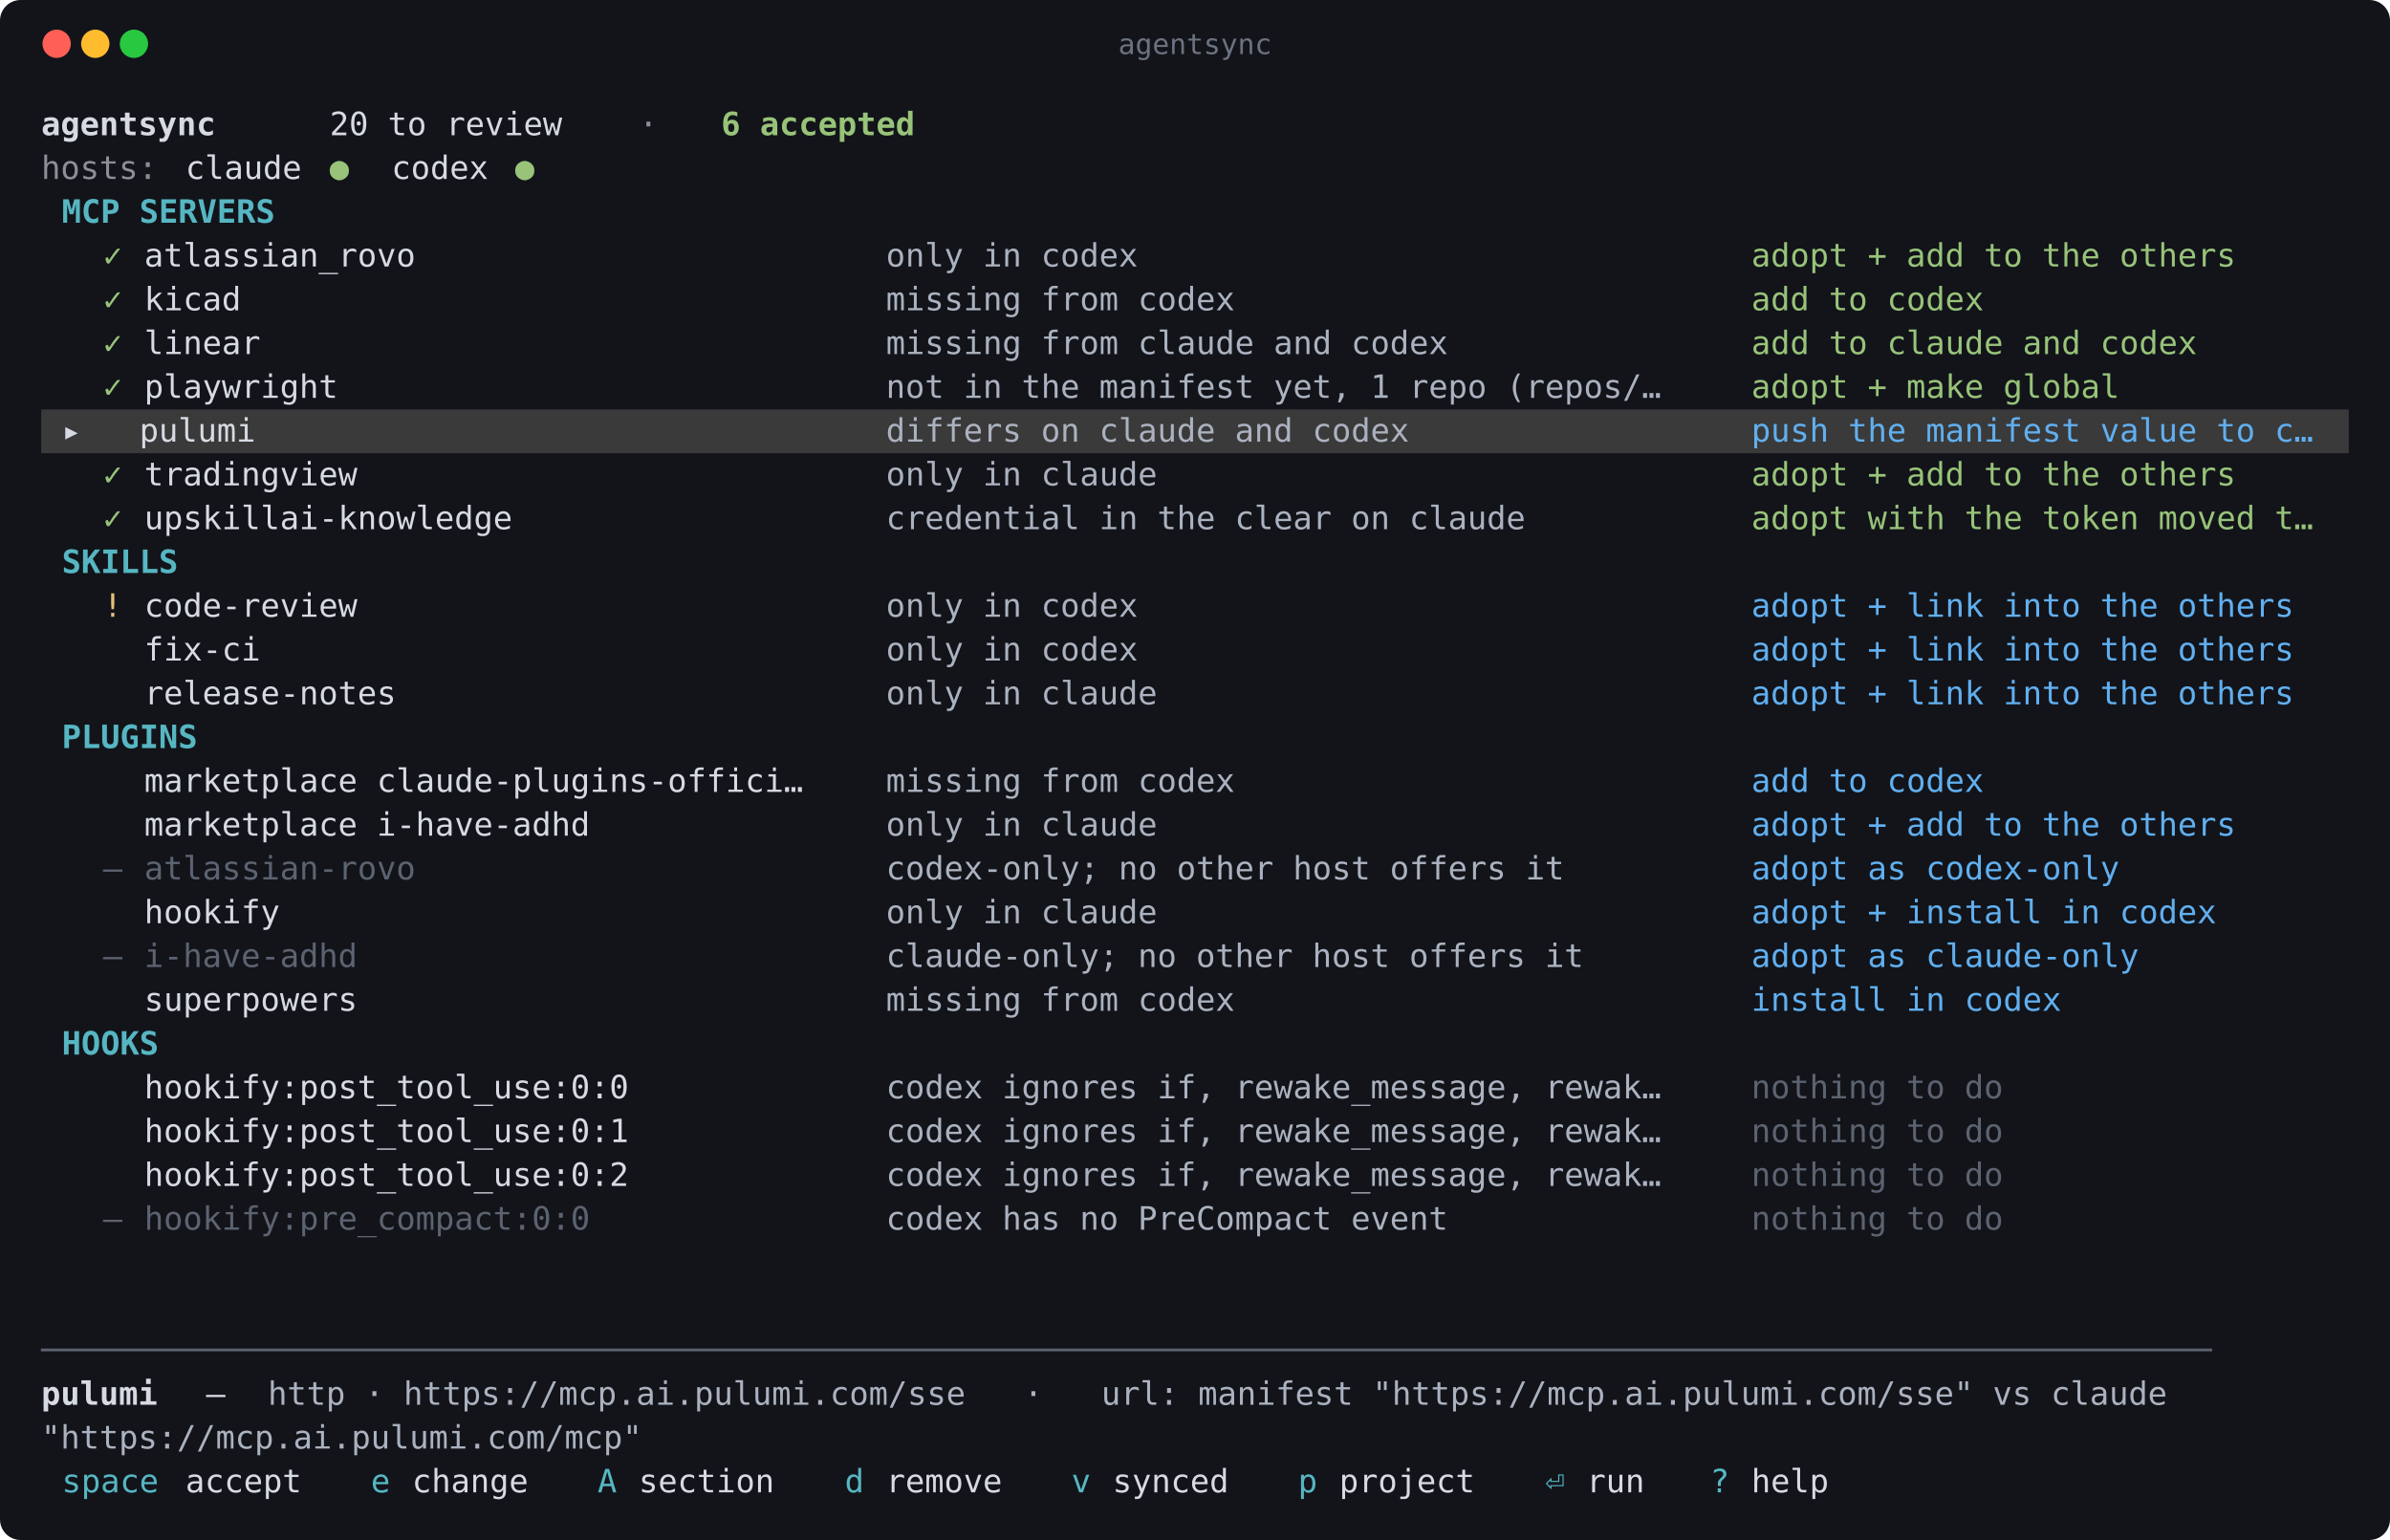
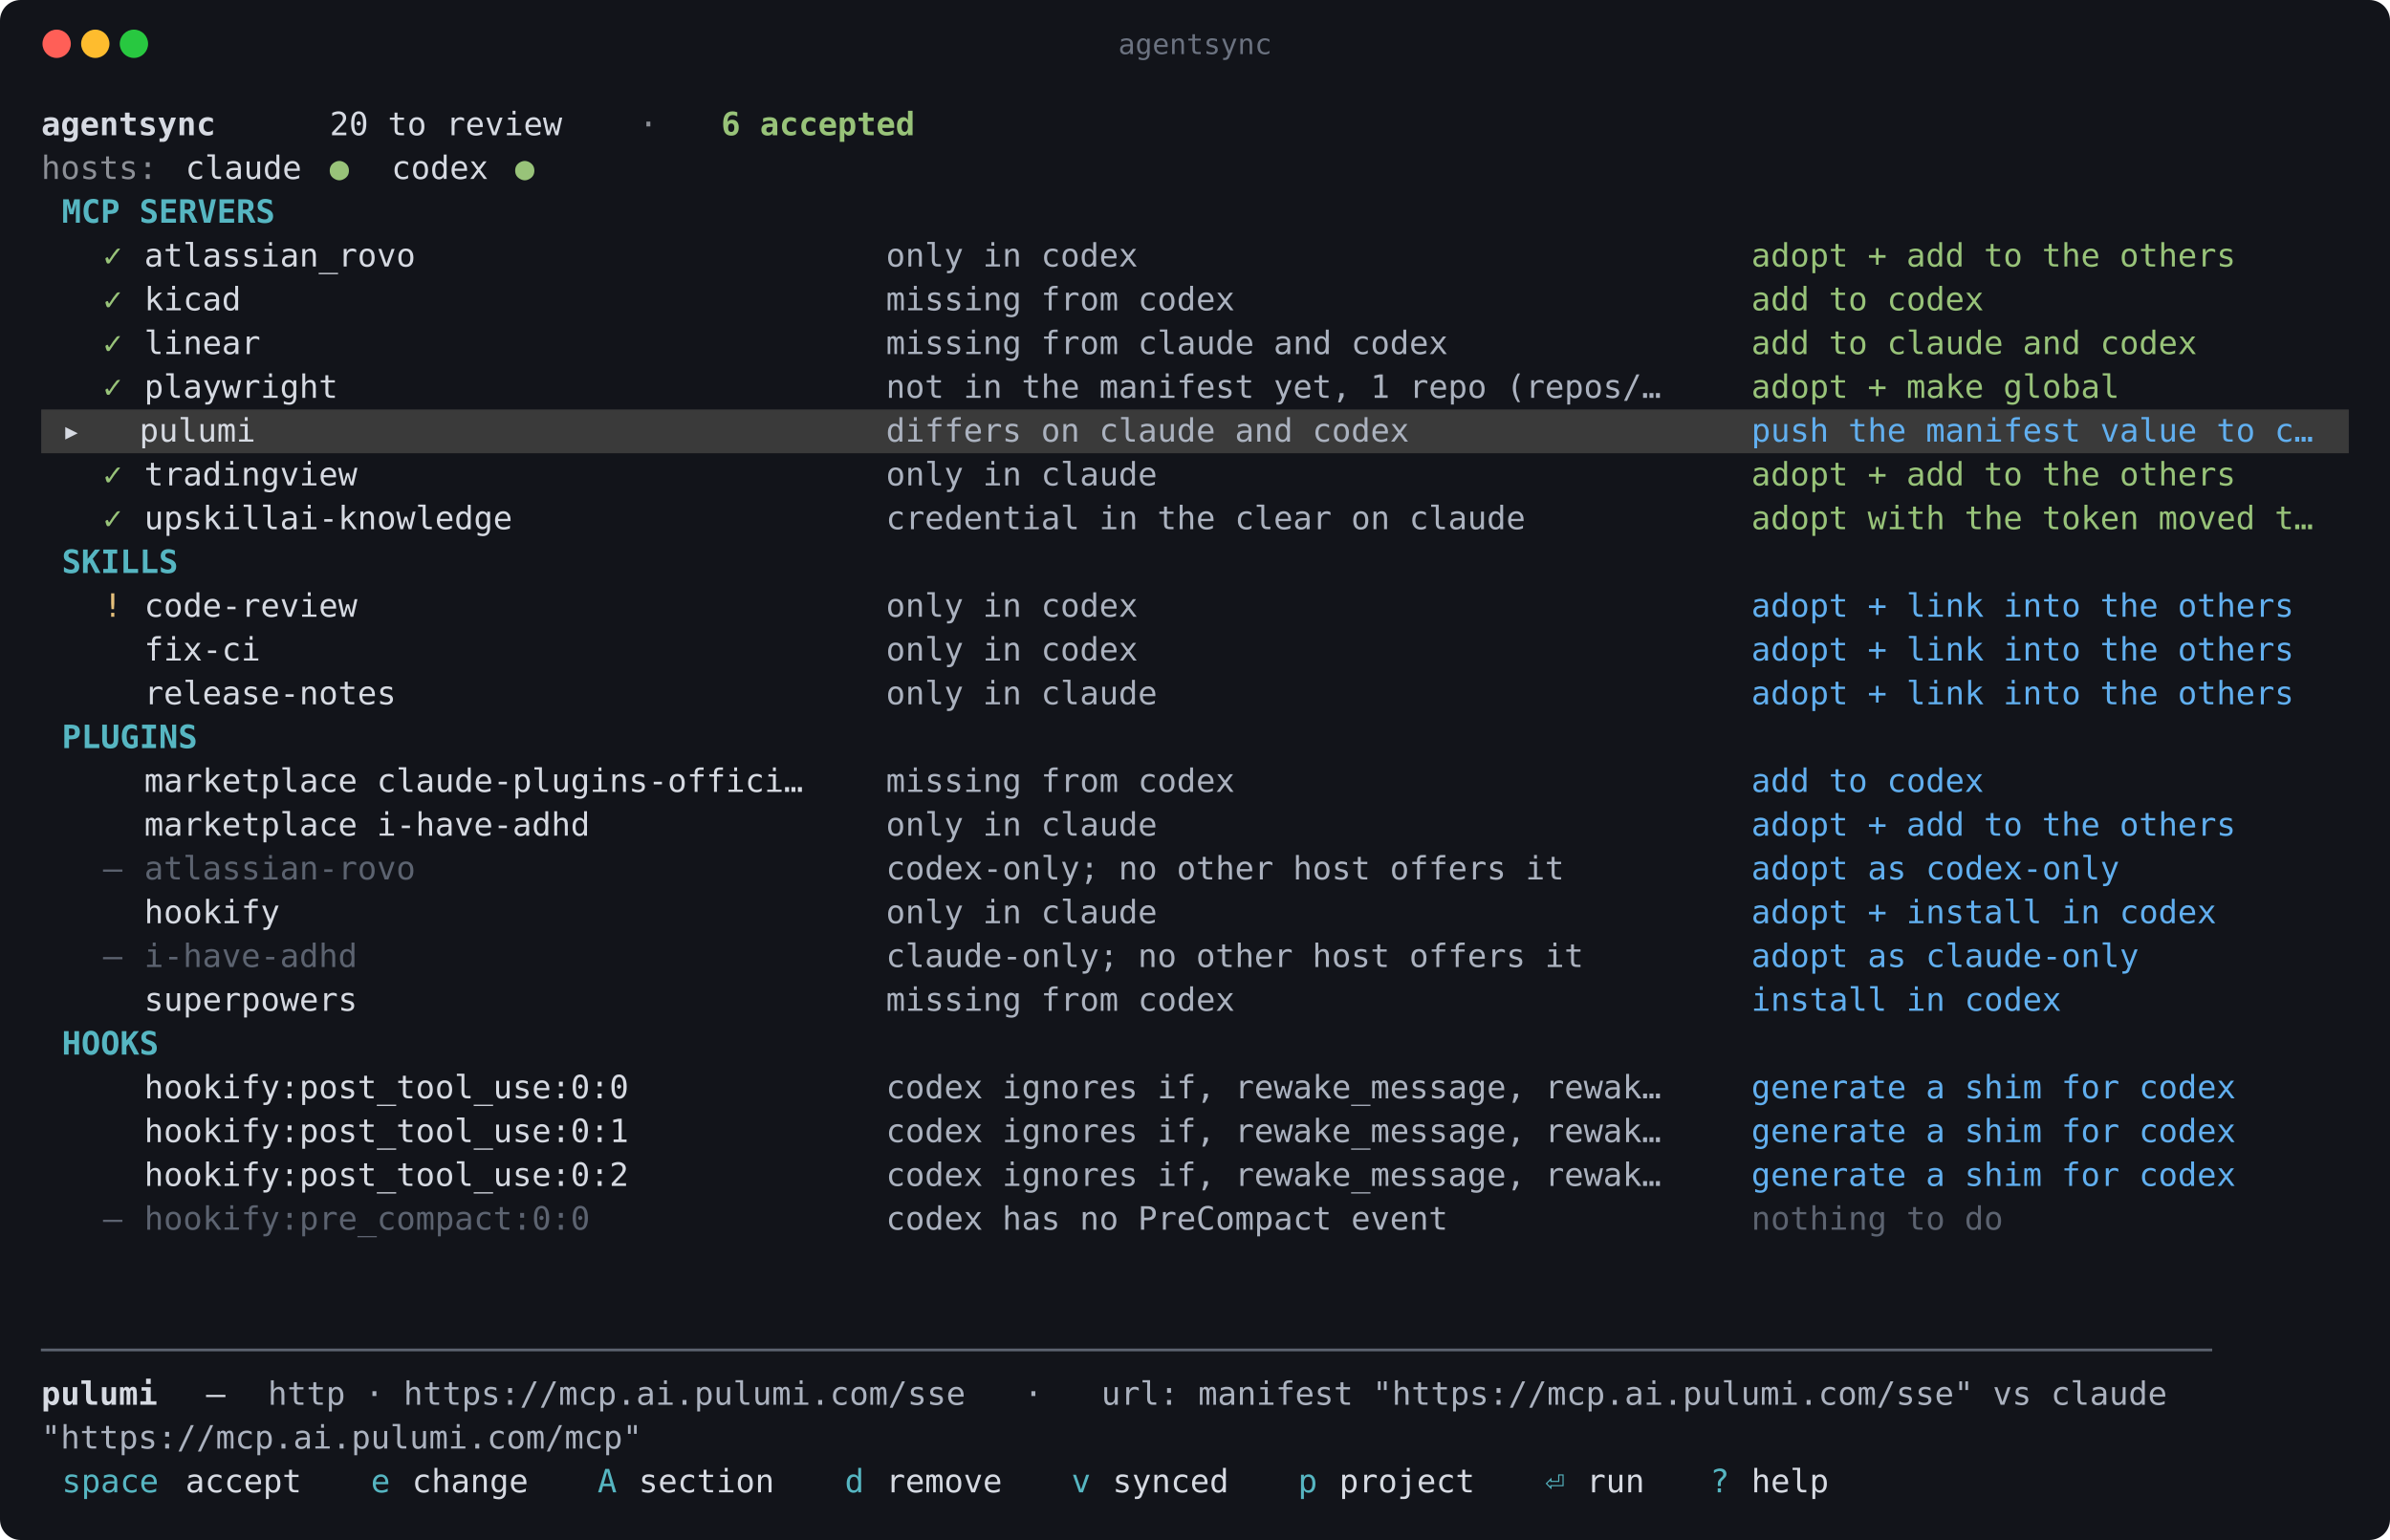
<svg xmlns="http://www.w3.org/2000/svg" width="928" height="598" viewBox="0 0 928 598" font-family="ui-monospace,SFMono-Regular,Menlo,Consolas,monospace" font-size="12.5">
  <rect width="928" height="598" rx="8" fill="#12141a" />
  <circle cx="22" cy="17" r="5.5" fill="#ff5f57" />
  <circle cx="37" cy="17" r="5.5" fill="#febc2e" />
  <circle cx="52" cy="17" r="5.5" fill="#28c840" />
  <text x="464" y="21" fill="#6b7280" text-anchor="middle" font-size="11">agentsync</text>
  <rect x="16.0" y="159.0" width="896.0" height="17.0" fill="#3a3a3a" />
  <text x="16.0" y="52.5" fill="#d6dae2" font-weight="600" xml:space="preserve">agentsync</text>
  <text x="128.0" y="52.5" fill="#d6dae2" xml:space="preserve">20 to review</text>
  <text x="248.0" y="52.5" fill="#d6dae2" opacity="0.62" xml:space="preserve">·</text>
  <text x="280.0" y="52.5" fill="#98c379" font-weight="600" xml:space="preserve">6 accepted</text>
  <text x="16.0" y="69.5" fill="#d6dae2" opacity="0.62" xml:space="preserve">hosts:</text>
  <text x="72.0" y="69.5" fill="#d6dae2" xml:space="preserve">claude</text>
  <text x="128.0" y="69.5" fill="#98c379" xml:space="preserve">●</text>
  <text x="152.0" y="69.5" fill="#d6dae2" xml:space="preserve">codex</text>
  <text x="200.0" y="69.5" fill="#98c379" xml:space="preserve">●</text>
  <text x="24.0" y="86.5" fill="#56b6c2" font-weight="600" xml:space="preserve">MCP SERVERS</text>
  <text x="40.0" y="103.5" fill="#98c379" xml:space="preserve">✓</text>
  <text x="56.0" y="103.5" fill="#d6dae2" xml:space="preserve">atlassian_rovo</text>
  <text x="344.0" y="103.5" fill="#abb2bf" xml:space="preserve">only in codex</text>
  <text x="680.0" y="103.5" fill="#98c379" xml:space="preserve">adopt + add to the others</text>
  <text x="40.0" y="120.5" fill="#98c379" xml:space="preserve">✓</text>
  <text x="56.0" y="120.5" fill="#d6dae2" xml:space="preserve">kicad</text>
  <text x="344.0" y="120.5" fill="#abb2bf" xml:space="preserve">missing from codex</text>
  <text x="680.0" y="120.5" fill="#98c379" xml:space="preserve">add to codex</text>
  <text x="40.0" y="137.5" fill="#98c379" xml:space="preserve">✓</text>
  <text x="56.0" y="137.5" fill="#d6dae2" xml:space="preserve">linear</text>
  <text x="344.0" y="137.5" fill="#abb2bf" xml:space="preserve">missing from claude and codex</text>
  <text x="680.0" y="137.5" fill="#98c379" xml:space="preserve">add to claude and codex</text>
  <text x="40.0" y="154.5" fill="#98c379" xml:space="preserve">✓</text>
  <text x="56.0" y="154.5" fill="#d6dae2" xml:space="preserve">playwright</text>
  <text x="344.0" y="154.5" fill="#abb2bf" xml:space="preserve">not in the manifest yet, 1 repo (repos/…</text>
  <text x="680.0" y="154.5" fill="#98c379" xml:space="preserve">adopt + make global</text>
  <text x="24.0" y="171.5" fill="#d6dae2" xml:space="preserve">▸   pulumi</text>
  <text x="344.0" y="171.5" fill="#abb2bf" xml:space="preserve">differs on claude and codex</text>
  <text x="680.0" y="171.5" fill="#61afef" xml:space="preserve">push the manifest value to c…</text>
  <text x="40.0" y="188.5" fill="#98c379" xml:space="preserve">✓</text>
  <text x="56.0" y="188.5" fill="#d6dae2" xml:space="preserve">tradingview</text>
  <text x="344.0" y="188.5" fill="#abb2bf" xml:space="preserve">only in claude</text>
  <text x="680.0" y="188.5" fill="#98c379" xml:space="preserve">adopt + add to the others</text>
  <text x="40.0" y="205.5" fill="#98c379" xml:space="preserve">✓</text>
  <text x="56.0" y="205.5" fill="#d6dae2" xml:space="preserve">upskillai-knowledge</text>
  <text x="344.0" y="205.5" fill="#abb2bf" xml:space="preserve">credential in the clear on claude</text>
  <text x="680.0" y="205.5" fill="#98c379" xml:space="preserve">adopt with the token moved t…</text>
  <text x="24.0" y="222.5" fill="#56b6c2" font-weight="600" xml:space="preserve">SKILLS</text>
  <text x="40.0" y="239.5" fill="#e5c07b" xml:space="preserve">!</text>
  <text x="56.0" y="239.5" fill="#d6dae2" xml:space="preserve">code-review</text>
  <text x="344.0" y="239.5" fill="#abb2bf" xml:space="preserve">only in codex</text>
  <text x="680.0" y="239.5" fill="#61afef" xml:space="preserve">adopt + link into the others</text>
  <text x="56.0" y="256.5" fill="#d6dae2" xml:space="preserve">fix-ci</text>
  <text x="344.0" y="256.5" fill="#abb2bf" xml:space="preserve">only in codex</text>
  <text x="680.0" y="256.5" fill="#61afef" xml:space="preserve">adopt + link into the others</text>
  <text x="56.0" y="273.5" fill="#d6dae2" xml:space="preserve">release-notes</text>
  <text x="344.0" y="273.5" fill="#abb2bf" xml:space="preserve">only in claude</text>
  <text x="680.0" y="273.5" fill="#61afef" xml:space="preserve">adopt + link into the others</text>
  <text x="24.0" y="290.5" fill="#56b6c2" font-weight="600" xml:space="preserve">PLUGINS</text>
  <text x="56.0" y="307.5" fill="#d6dae2" xml:space="preserve">marketplace claude-plugins-offici…</text>
  <text x="344.0" y="307.5" fill="#abb2bf" xml:space="preserve">missing from codex</text>
  <text x="680.0" y="307.5" fill="#61afef" xml:space="preserve">add to codex</text>
  <text x="56.0" y="324.5" fill="#d6dae2" xml:space="preserve">marketplace i-have-adhd</text>
  <text x="344.0" y="324.5" fill="#abb2bf" xml:space="preserve">only in claude</text>
  <text x="680.0" y="324.5" fill="#61afef" xml:space="preserve">adopt + add to the others</text>
  <text x="40.0" y="341.5" fill="#5c6370" xml:space="preserve">—</text>
  <text x="56.0" y="341.5" fill="#5c6370" xml:space="preserve">atlassian-rovo</text>
  <text x="344.0" y="341.5" fill="#abb2bf" xml:space="preserve">codex-only; no other host offers it</text>
  <text x="680.0" y="341.5" fill="#61afef" xml:space="preserve">adopt as codex-only</text>
  <text x="56.0" y="358.5" fill="#d6dae2" xml:space="preserve">hookify</text>
  <text x="344.0" y="358.5" fill="#abb2bf" xml:space="preserve">only in claude</text>
  <text x="680.0" y="358.5" fill="#61afef" xml:space="preserve">adopt + install in codex</text>
  <text x="40.0" y="375.5" fill="#5c6370" xml:space="preserve">—</text>
  <text x="56.0" y="375.5" fill="#5c6370" xml:space="preserve">i-have-adhd</text>
  <text x="344.0" y="375.5" fill="#abb2bf" xml:space="preserve">claude-only; no other host offers it</text>
  <text x="680.0" y="375.5" fill="#61afef" xml:space="preserve">adopt as claude-only</text>
  <text x="56.0" y="392.5" fill="#d6dae2" xml:space="preserve">superpowers</text>
  <text x="344.0" y="392.5" fill="#abb2bf" xml:space="preserve">missing from codex</text>
  <text x="680.0" y="392.5" fill="#61afef" xml:space="preserve">install in codex</text>
  <text x="24.0" y="409.5" fill="#56b6c2" font-weight="600" xml:space="preserve">HOOKS</text>
  <text x="56.0" y="426.5" fill="#d6dae2" xml:space="preserve">hookify:post_tool_use:0:0</text>
  <text x="344.0" y="426.5" fill="#abb2bf" xml:space="preserve">codex ignores if, rewake_message, rewak…</text>
-   <text x="680.0" y="426.5" fill="#5c6370" xml:space="preserve">nothing to do</text>
+   <text x="680.0" y="426.5" fill="#61afef" xml:space="preserve">generate a shim for codex</text>
  <text x="56.0" y="443.5" fill="#d6dae2" xml:space="preserve">hookify:post_tool_use:0:1</text>
  <text x="344.0" y="443.5" fill="#abb2bf" xml:space="preserve">codex ignores if, rewake_message, rewak…</text>
-   <text x="680.0" y="443.5" fill="#5c6370" xml:space="preserve">nothing to do</text>
+   <text x="680.0" y="443.5" fill="#61afef" xml:space="preserve">generate a shim for codex</text>
  <text x="56.0" y="460.5" fill="#d6dae2" xml:space="preserve">hookify:post_tool_use:0:2</text>
  <text x="344.0" y="460.5" fill="#abb2bf" xml:space="preserve">codex ignores if, rewake_message, rewak…</text>
-   <text x="680.0" y="460.5" fill="#5c6370" xml:space="preserve">nothing to do</text>
+   <text x="680.0" y="460.5" fill="#61afef" xml:space="preserve">generate a shim for codex</text>
  <text x="40.0" y="477.5" fill="#5c6370" xml:space="preserve">—</text>
  <text x="56.0" y="477.5" fill="#5c6370" xml:space="preserve">hookify:pre_compact:0:0</text>
  <text x="344.0" y="477.5" fill="#abb2bf" xml:space="preserve">codex has no PreCompact event</text>
  <text x="680.0" y="477.5" fill="#5c6370" xml:space="preserve">nothing to do</text>
  <text x="16.0" y="528.5" fill="#5c6370" xml:space="preserve">────────────────────────────────────────────────────────────────────────────────────────────────────────────────</text>
  <text x="16.0" y="545.5" fill="#d6dae2" font-weight="600" xml:space="preserve">pulumi</text>
  <text x="80.0" y="545.5" fill="#d6dae2" xml:space="preserve">—</text>
  <text x="104.0" y="545.5" fill="#abb2bf" xml:space="preserve">http · https://mcp.ai.pulumi.com/sse   ·   url: manifest "https://mcp.ai.pulumi.com/sse" vs claude</text>
  <text x="16.0" y="562.5" fill="#abb2bf" xml:space="preserve">"https://mcp.ai.pulumi.com/mcp"</text>
  <text x="24.0" y="579.5" fill="#56b6c2" xml:space="preserve">space</text>
  <text x="72.0" y="579.5" fill="#d6dae2" xml:space="preserve">accept</text>
  <text x="144.0" y="579.5" fill="#56b6c2" xml:space="preserve">e</text>
  <text x="160.0" y="579.5" fill="#d6dae2" xml:space="preserve">change</text>
  <text x="232.0" y="579.5" fill="#56b6c2" xml:space="preserve">A</text>
  <text x="248.0" y="579.5" fill="#d6dae2" xml:space="preserve">section</text>
  <text x="328.0" y="579.5" fill="#56b6c2" xml:space="preserve">d</text>
  <text x="344.0" y="579.5" fill="#d6dae2" xml:space="preserve">remove</text>
  <text x="416.0" y="579.5" fill="#56b6c2" xml:space="preserve">v</text>
  <text x="432.0" y="579.5" fill="#d6dae2" xml:space="preserve">synced</text>
  <text x="504.0" y="579.5" fill="#56b6c2" xml:space="preserve">p</text>
  <text x="520.0" y="579.5" fill="#d6dae2" xml:space="preserve">project</text>
  <text x="600.0" y="579.5" fill="#56b6c2" xml:space="preserve">⏎</text>
  <text x="616.0" y="579.5" fill="#d6dae2" xml:space="preserve">run</text>
  <text x="664.0" y="579.5" fill="#56b6c2" xml:space="preserve">?</text>
  <text x="680.0" y="579.5" fill="#d6dae2" xml:space="preserve">help</text>
</svg>
